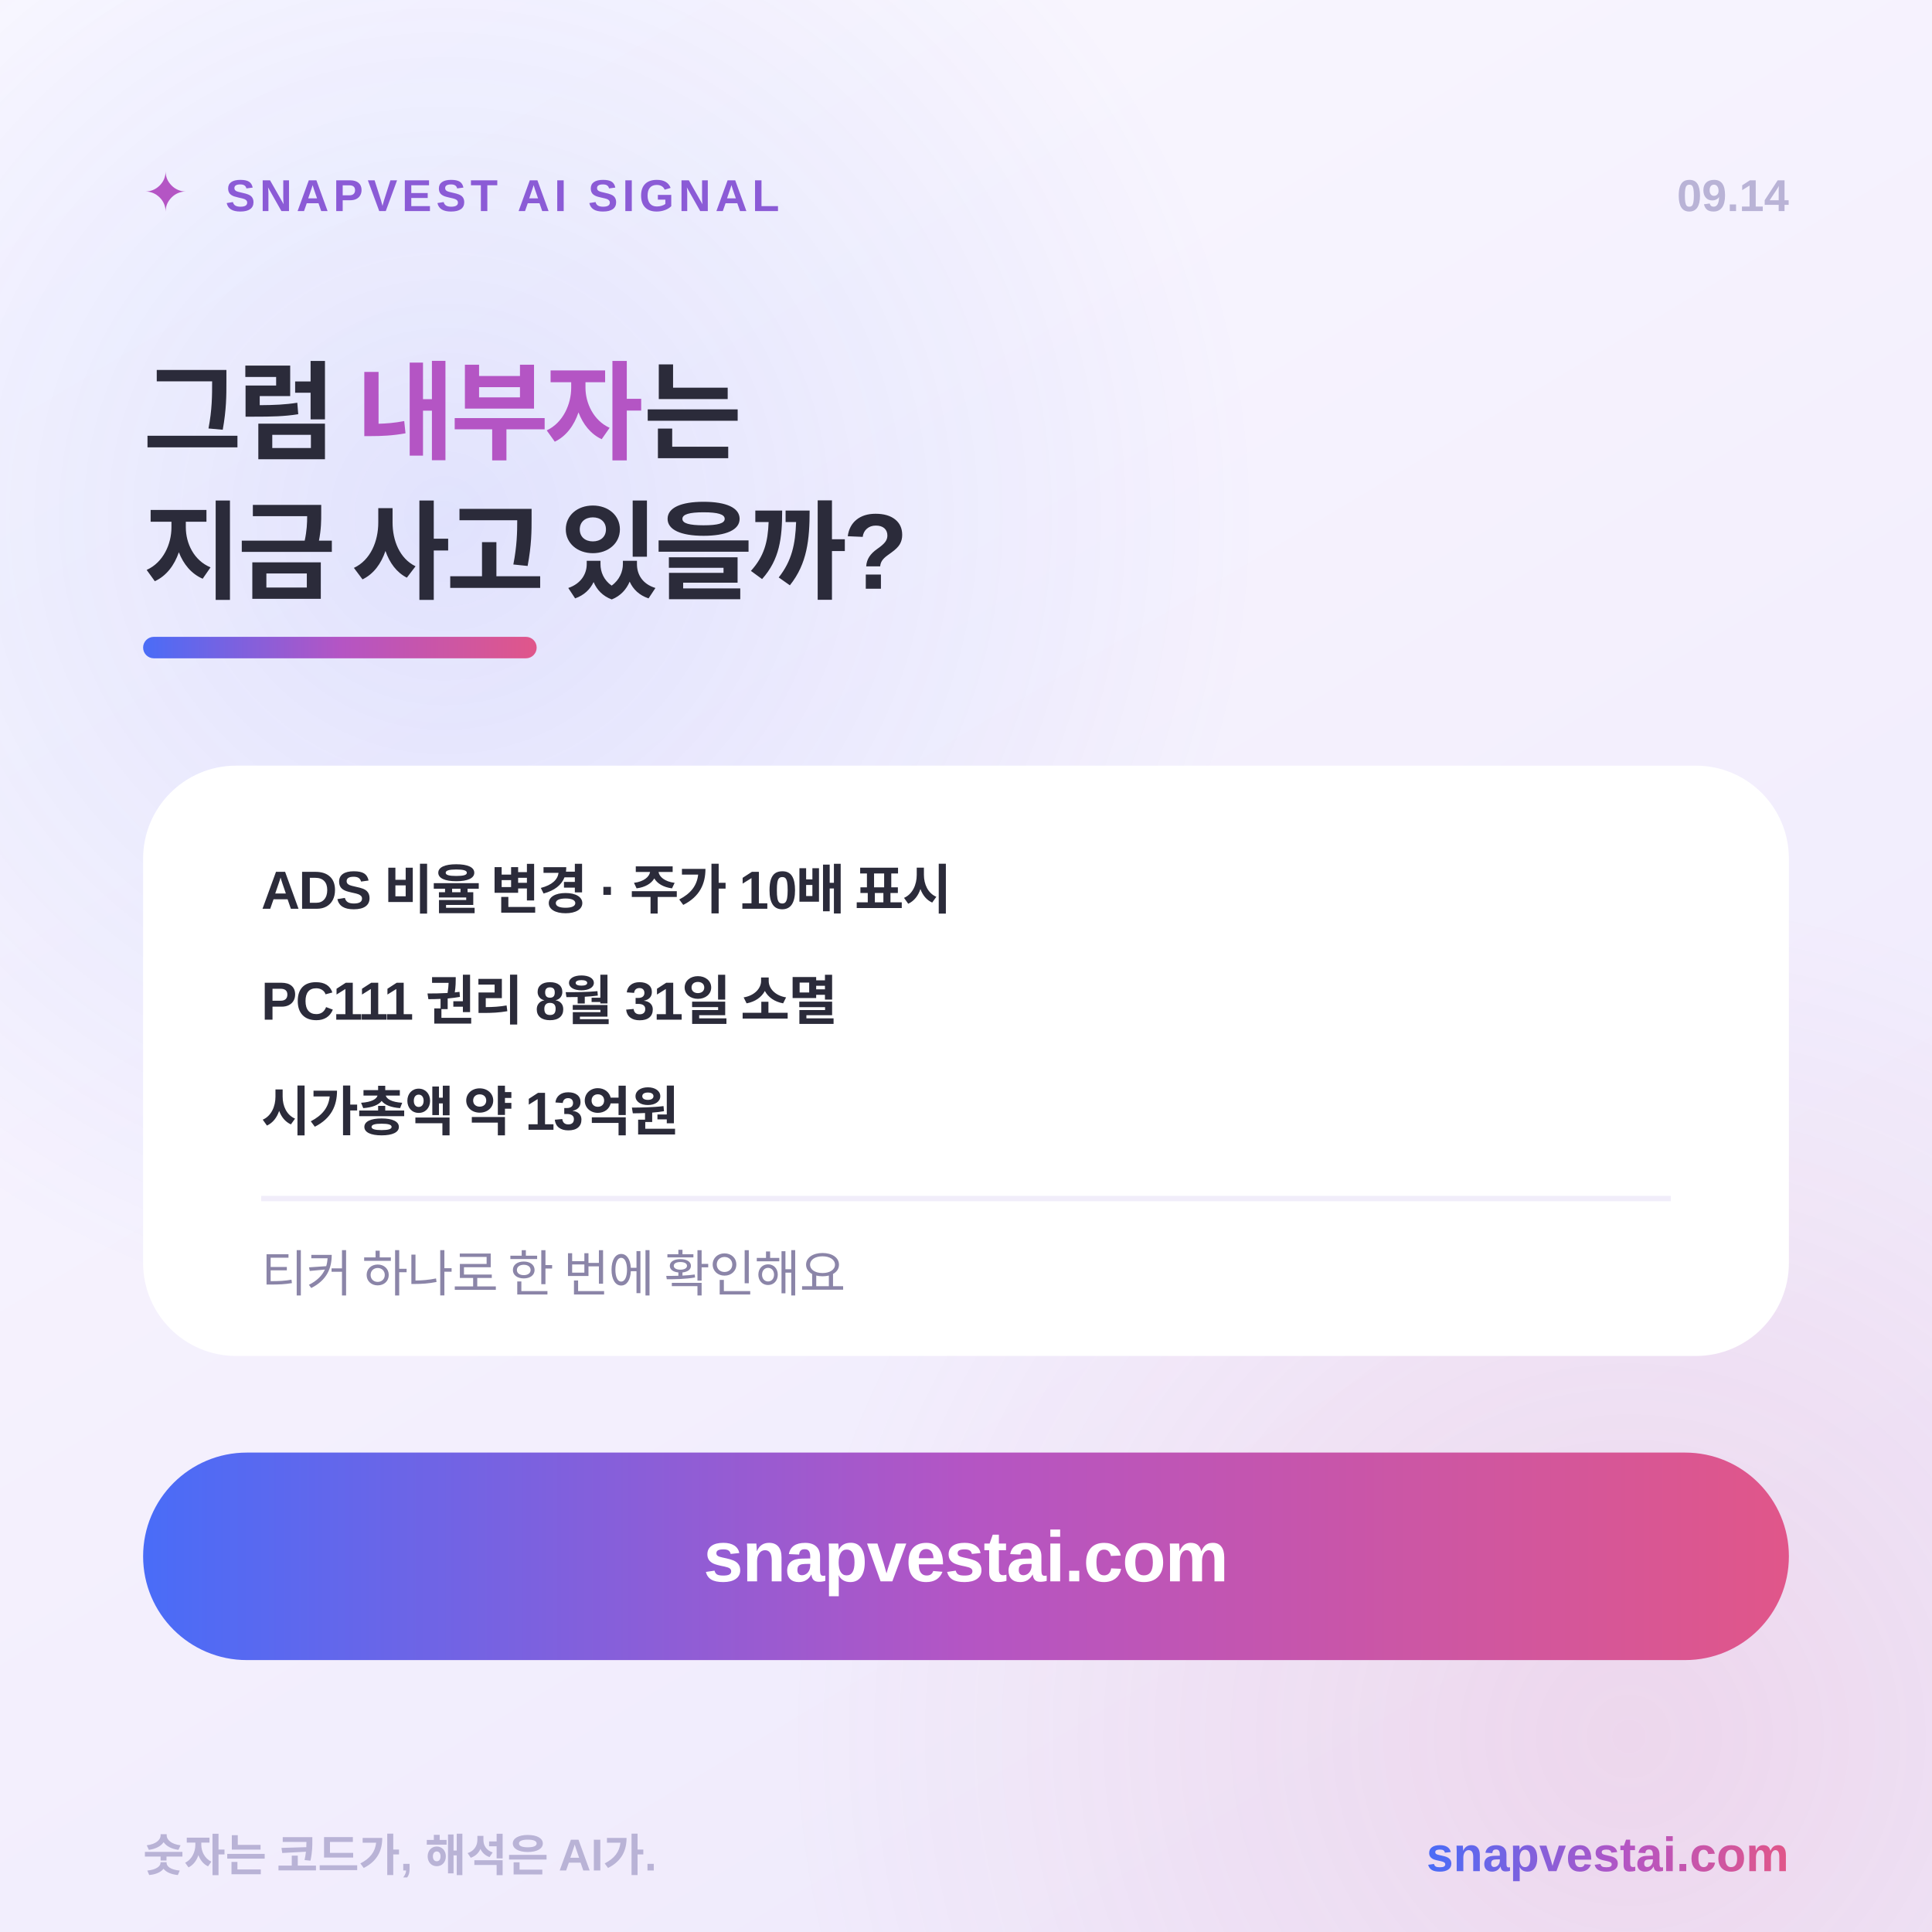
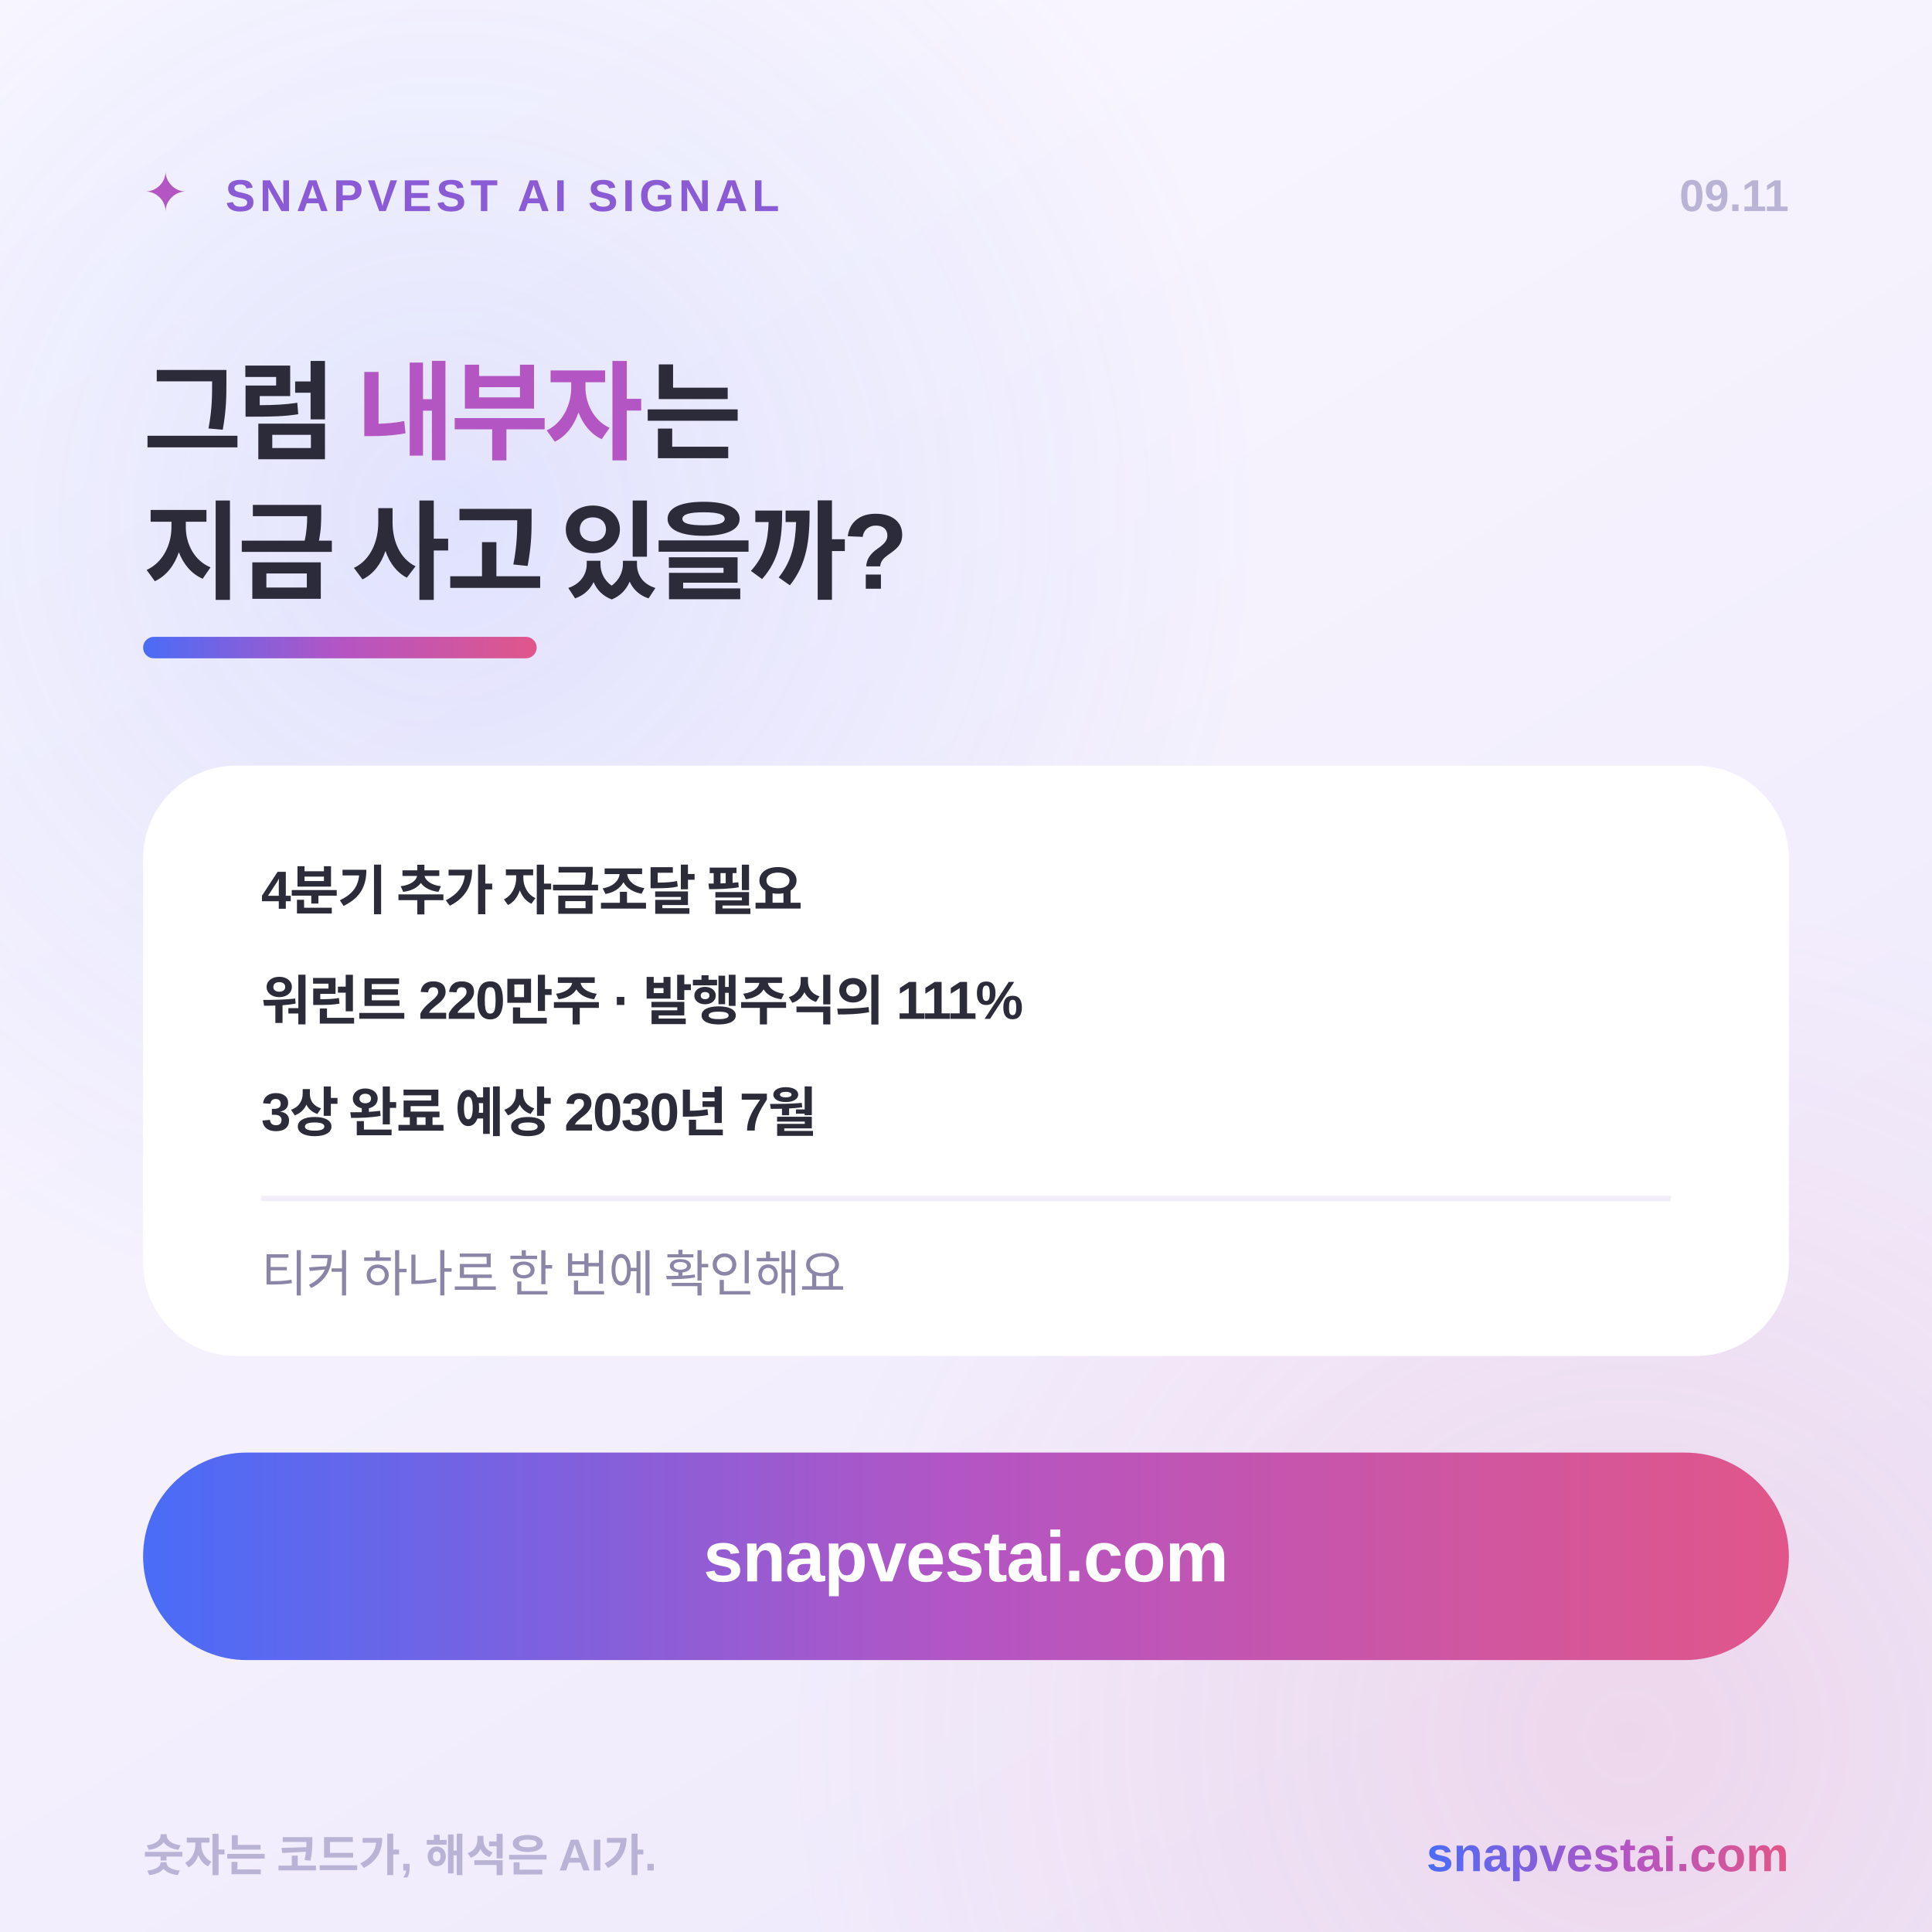
<svg xmlns="http://www.w3.org/2000/svg" width="1080" height="1080" viewBox="0 0 1080 1080" role="img">
  <defs>
    <linearGradient id="bg" x1="0" y1="0" x2="0.6" y2="1">
      <stop offset="0" stop-color="#FBF9FF" />
      <stop offset="1" stop-color="#EFEAFC" />
    </linearGradient>
    <linearGradient id="line" x1="0" y1="0" x2="1" y2="0">
      <stop offset="0" stop-color="#4A6CF7" />
      <stop offset="0.5" stop-color="#B455C4" />
      <stop offset="1" stop-color="#E0568A" />
    </linearGradient>
    <linearGradient id="dom" x1="0" y1="0" x2="1" y2="0">
      <stop offset="0" stop-color="#4A6CF7" />
      <stop offset="0.55" stop-color="#B455C4" />
      <stop offset="1" stop-color="#E0568A" />
    </linearGradient>
    <radialGradient id="m1" cx="0.5" cy="0.5" r="0.5">
      <stop offset="0" stop-color="#4A6CF7" stop-opacity="0.13" />
      <stop offset="1" stop-color="#4A6CF7" stop-opacity="0" />
    </radialGradient>
    <radialGradient id="m2" cx="0.5" cy="0.5" r="0.5">
      <stop offset="0" stop-color="#E0568A" stop-opacity="0.13" />
      <stop offset="1" stop-color="#E0568A" stop-opacity="0" />
    </radialGradient>
  </defs>
  <rect width="1080" height="1080" fill="url(#bg)" />
  <rect x="-200" y="-160" width="900" height="900" fill="url(#m1)" />
  <rect x="440" y="500" width="940" height="940" fill="url(#m2)" />
  <g font-family="Pretendard, Poppins, Arial, sans-serif">
    <text x="80" y="118" font-size="30" fill="#B455C4">✦</text>
    <text x="126" y="118" font-size="25" font-weight="700" letter-spacing="2.5" fill="#8B5BD6">SNAPVEST AI SIGNAL</text>
-     <text x="1000" y="118" text-anchor="end" font-size="25" font-weight="600" fill="#B9B3D6">09.14</text>
+     <text x="1000" y="118" text-anchor="end" font-size="25" font-weight="600" fill="#B9B3D6">09.11</text>
    <text x="80" y="252" font-size="60" font-weight="700" letter-spacing="-2.5" fill="#2B2B3A">그럼 <tspan fill="#B455C4">내부자</tspan>는</text>
    <text x="80" y="330" font-size="60" font-weight="700" letter-spacing="-2.5" fill="#2B2B3A">지금 사고 있을까?</text>
    <rect x="80" y="356" width="220" height="12" rx="6" fill="url(#line)" />
    <rect x="80" y="428" width="920" height="330" rx="52" fill="#FFFFFF" />
-     <text x="146" y="508" font-size="30" font-weight="700" letter-spacing="-0.8" fill="#2B2B3A">ADS 비율 변경 · 주가 10배 표시</text>
-     <text x="146" y="570" font-size="30" font-weight="700" letter-spacing="-0.8" fill="#2B2B3A">PC111 권리 8월 31일 소멸</text>
-     <text x="146" y="632" font-size="30" font-weight="700" letter-spacing="-0.8" fill="#2B2B3A">시가총액 약 13억원</text>
+     <text x="146" y="508" font-size="30" font-weight="700" letter-spacing="-0.8" fill="#2B2B3A">4분기 추가 자금조달 필요</text>
+     <text x="146" y="570" font-size="30" font-weight="700" letter-spacing="-0.8" fill="#2B2B3A">워런트 220만주 · 발행주식의 111%</text>
+     <text x="146" y="632" font-size="30" font-weight="700" letter-spacing="-0.8" fill="#2B2B3A">3상 완료 예상 2030년 7월</text>
    <line x1="146" y1="670" x2="934" y2="670" stroke="#F1EDFA" stroke-width="3" />
    <text x="146" y="722" font-size="28" font-weight="500" letter-spacing="-0.5" fill="#8B85A8">티커 하나로 한 번에 확인해요</text>
    <rect x="80" y="812" width="920" height="116" rx="58" fill="url(#line)" />
    <text x="540" y="884" text-anchor="middle" font-size="40" font-weight="700" letter-spacing="-0.5" fill="#FFFFFF">snapvestai.com</text>
    <text x="80" y="1046" font-size="25" font-weight="600" fill="#B9B3D6">숫자는 코드가, 해석은 AI가.</text>
    <text x="1000" y="1046" text-anchor="end" font-size="27" font-weight="700" fill="url(#dom)">snapvestai.com</text>
  </g>
</svg>
